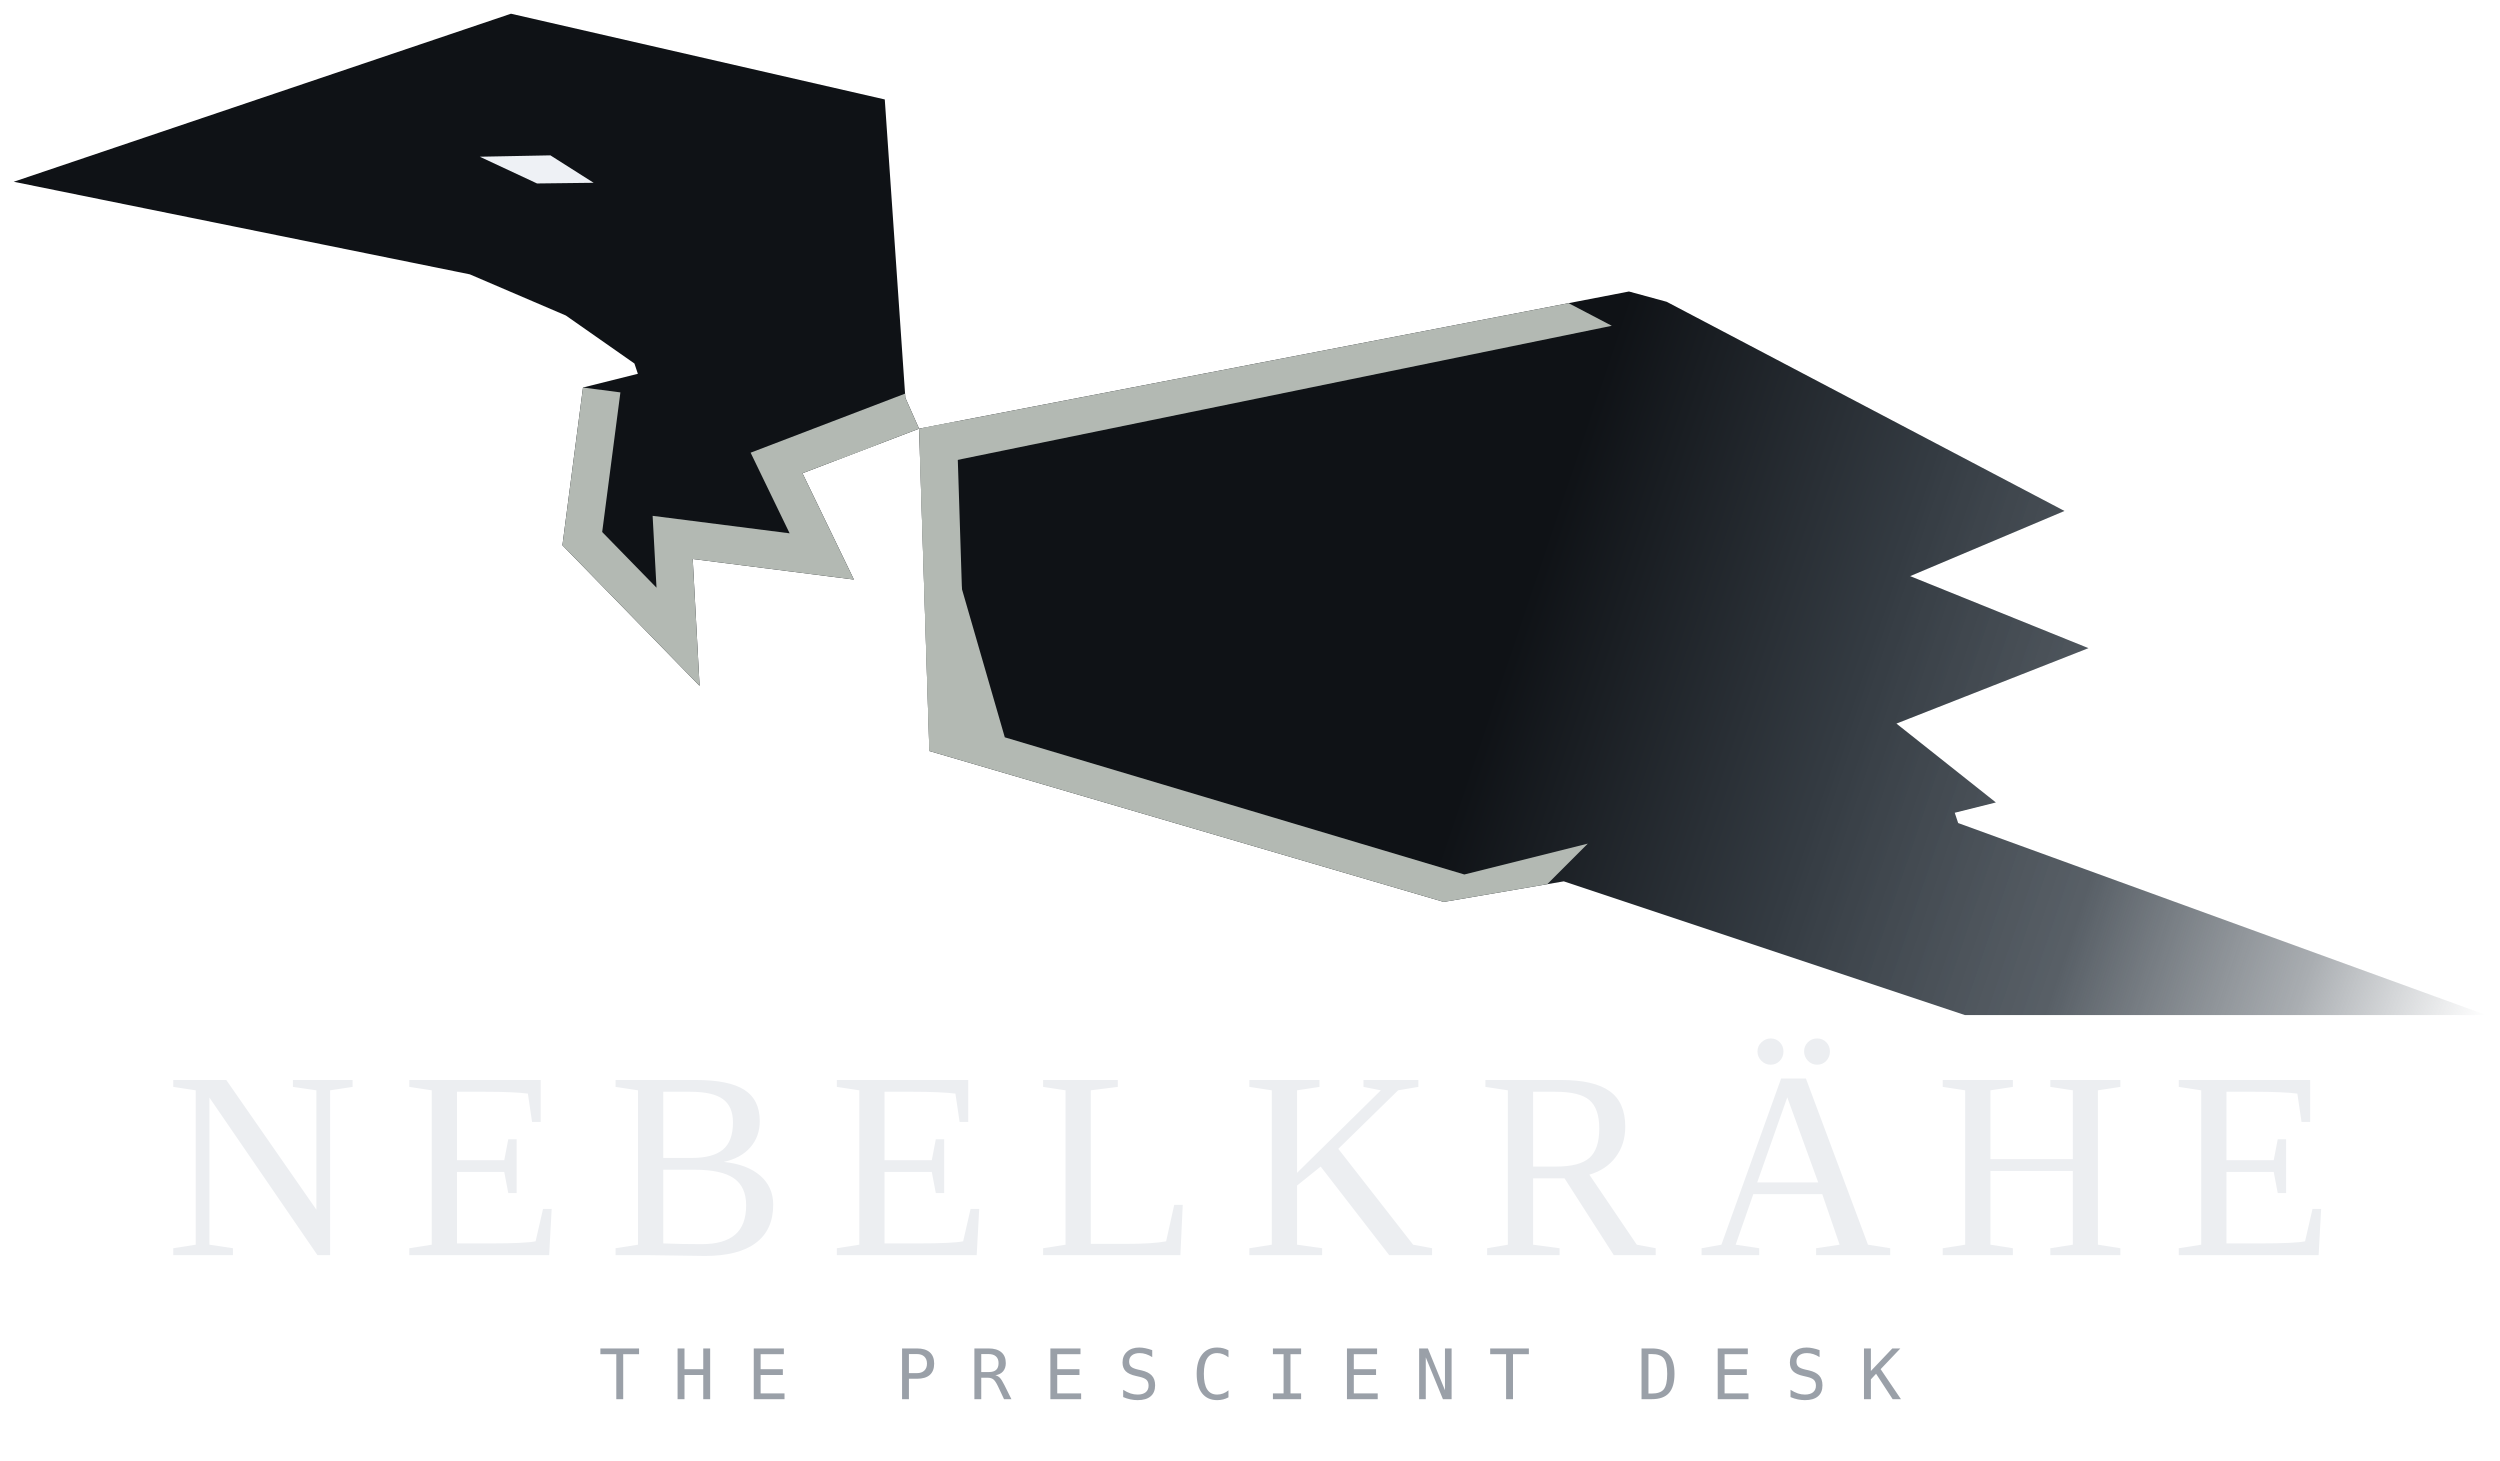
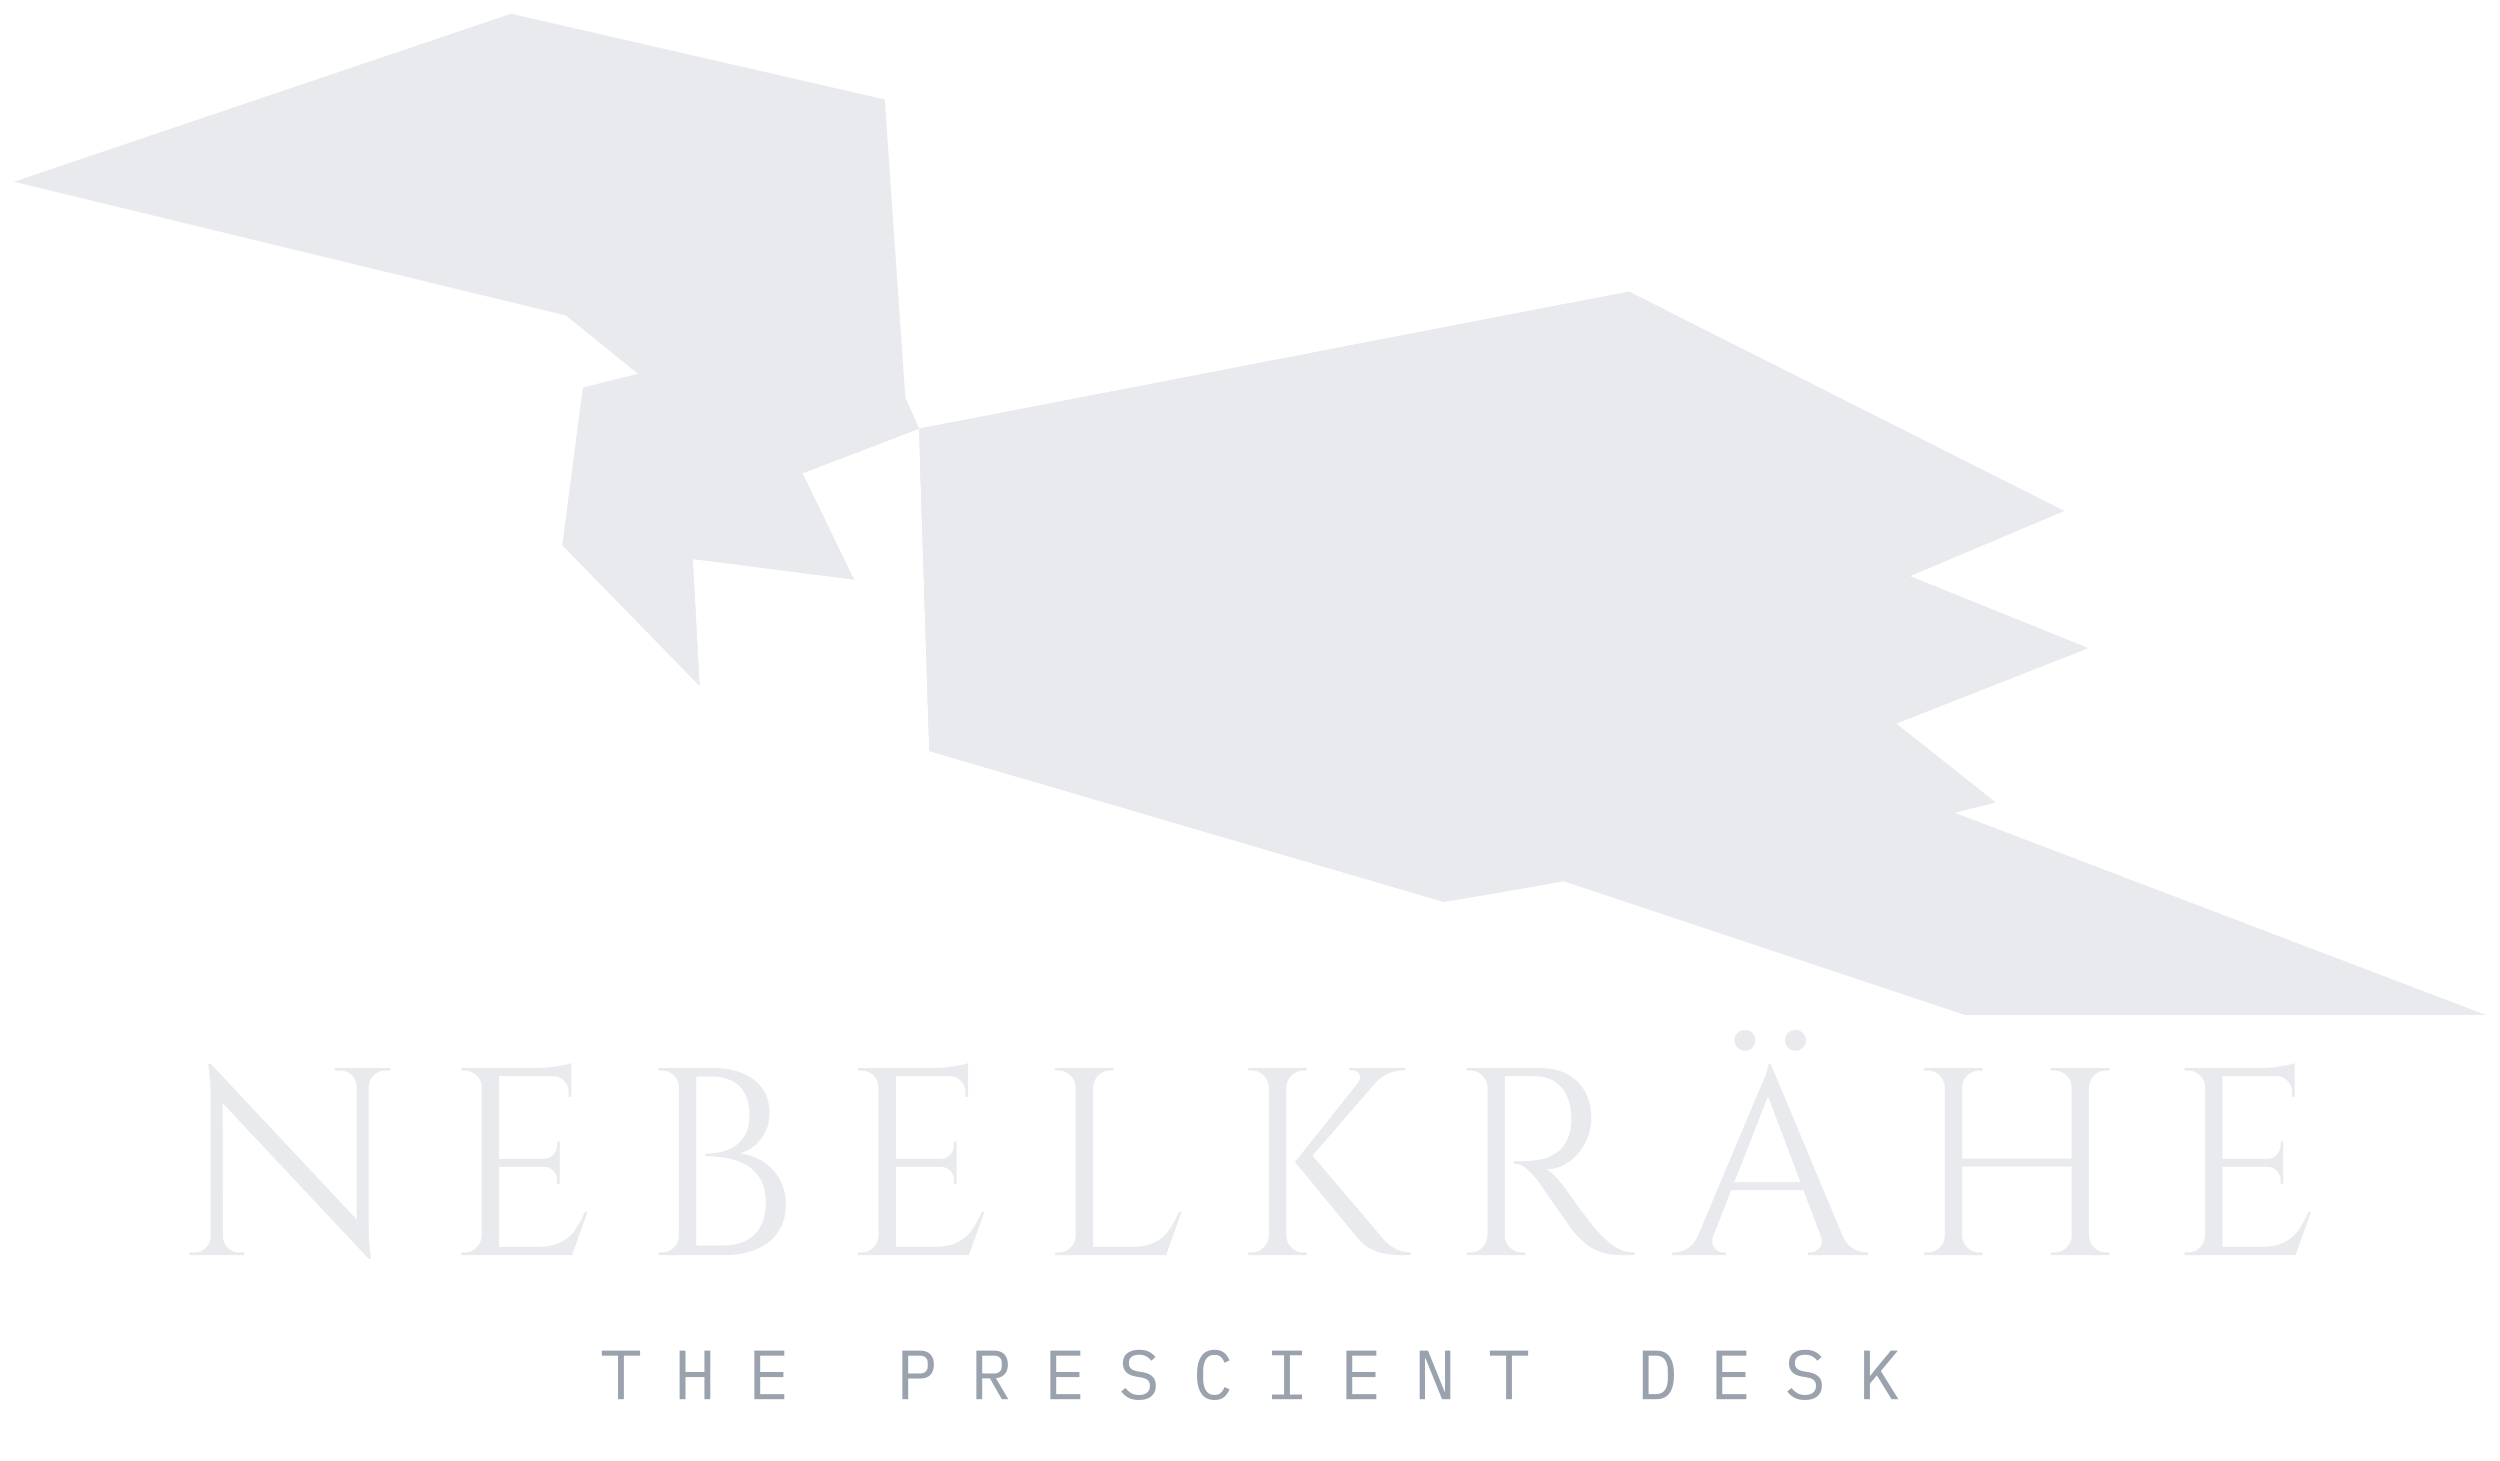
- <svg xmlns="http://www.w3.org/2000/svg" viewBox="0 0 729 426" width="729" height="426" role="img" aria-label="NebelKrähe">
+ <svg xmlns="http://www.w3.org/2000/svg" viewBox="0 0 729 426" width="729" height="426" role="img" aria-label="NebelKrähe" shape-rendering="geometricPrecision">
  <defs>
-     <linearGradient id="fog" gradientUnits="userSpaceOnUse" x1="4" y1="53" x2="725" y2="296">
-       <stop offset="0.00" stop-color="#0f1216" stop-opacity="1.0" />
-       <stop offset="0.60" stop-color="#0f1216" stop-opacity="1.0" />
-       <stop offset="0.73" stop-color="#343b42" stop-opacity="1.0" />
-       <stop offset="0.84" stop-color="#464e56" stop-opacity="0.9" />
-       <stop offset="0.93" stop-color="#535b63" stop-opacity="0.5" />
-       <stop offset="1.00" stop-color="#5d656d" stop-opacity="0.0" />
-     </linearGradient>
-     <clipPath id="body">
-       <path d="M149 4 L258 29 L264 116 L268 125 L475 85 L486 88 L602 149 L557 168 L609 189 L553 211 L582 234 L570 237 L571 240 L725 296 L573 296 L456 257 L421 263 L271 219 L268 125 L234 138 L249 169 L202 163 L204 200 L164 159 L170 113 L186 109 L185 106 L165 92 L137 80 L4 53 Z" />
+     <clipPath id="clvreverse">
+       <path d="M149 4 L258 29 L264 116 L268 125 L475 85 L602 149 L557 168 L609 189 L553 211 L582 234 L570 237 L725 296 L573 296 L456 257 L421 263 L271 219 L268 125 L234 138 L249 169 L202 163 L204 200 L164 159 L170 113 L186 109 L165 92 L4 53 Z" />
    </clipPath>
  </defs>
-   <path d="M149 4 L258 29 L264 116 L268 125 L475 85 L486 88 L602 149 L557 168 L609 189 L553 211 L582 234 L570 237 L571 240 L725 296 L573 296 L456 257 L421 263 L271 219 L268 125 L234 138 L249 169 L202 163 L204 200 L164 159 L170 113 L186 109 L185 106 L165 92 L137 80 L4 53 Z" fill="url(#fog)" />
-   <g clip-path="url(#body)" fill="#b3b9b3" stroke="#b3b9b3" stroke-linejoin="miter" stroke-miterlimit="4">
-     <path d="M386 51 L470 95 L270 136 L267 102 L386 51 Z" stroke-width="0" />
-     <path d="M242 127 L269 132 L293 215 L427 255 L463 246 L441 268 L314 280 L236 207 L238 169 L252 173 L242 127 Z" stroke-width="0" />
+   <path d="M149 4 L258 29 L264 116 L268 125 L475 85 L602 149 L557 168 L609 189 L553 211 L582 234 L570 237 L725 296 L573 296 L456 257 L421 263 L271 219 L268 125 L234 138 L249 169 L202 163 L204 200 L164 159 L170 113 L186 109 L165 92 L4 53 Z" fill="#e8eaed" />
+   <g clip-path="url(#clvreverse)" fill="#e8eaed" stroke="#e8eaed" stroke-linejoin="miter" stroke-miterlimit="12">
+     <path d="M386 51 L470 95 L270 136 L267 102 Z" stroke-width="0" />
+     <path d="M269 132 L293 215 L427 255 L463 246 L441 268 L314 280 L236 207 L238 169 L252 173 Z" stroke-width="0" />
+     <path d="M269 132 L378 155 L322 170 L400 188 L330 204 L376 219 L336 227 L272 226 Z" stroke-width="0" />
    <path d="M271 219 L268 125 L234 138 L249 169 L202 163 L204 200 L164 159 L170 113" fill="none" stroke-width="22" stroke-linecap="butt" />
  </g>
-   <path d="M139.9 45.7 L160.5 45.3 L173.1 53.3 L156.6 53.5 Z" fill="#eef1f5" />
-   <text x="364.5" y="366.0" text-anchor="middle" font-family="'Cinzel','Trajan Pro',Georgia,'Times New Roman',serif" font-size="78.0" letter-spacing="12.5" fill="#eceef1">NEBELKRÄHE</text>
-   <text x="364.5" y="408.0" text-anchor="middle" font-family="ui-monospace,Menlo,Consolas,monospace" font-size="20.3" letter-spacing="9.4" fill="#9aa0a8">THE PRESCIENT DESK</text>
+   <g transform="translate(51.67,366.00)">
+     <path d="M9.83 -55.77 55.15 -7.41 55.85 1.09 10.53 -47.19ZM9.98 -5.54V0.00H3.51V-0.78Q3.51 -0.78 4.21 -0.78Q4.91 -0.78 4.99 -0.78Q6.94 -0.78 8.35 -2.18Q9.75 -3.59 9.75 -5.54ZM13.34 -5.54Q13.34 -3.59 14.74 -2.18Q16.15 -0.78 18.10 -0.78Q18.17 -0.78 18.88 -0.78Q19.58 -0.78 19.58 -0.78V0.00H13.10V-5.54ZM9.83 -55.77 13.26 -51.40 13.34 0.00H9.75V-46.02Q9.75 -50.00 9.40 -52.88Q9.05 -55.77 9.05 -55.77ZM55.85 -54.60V-8.89Q55.85 -6.40 56.00 -4.09Q56.16 -1.79 56.35 -0.35Q56.55 1.09 56.55 1.09H55.85L52.34 -3.04V-54.60ZM62.09 -54.60V-53.82Q62.09 -53.82 61.39 -53.82Q60.68 -53.82 60.68 -53.82Q58.73 -53.82 57.33 -52.45Q55.93 -51.09 55.85 -49.06H55.61V-54.60ZM46.02 -54.60H52.49V-49.06H52.34Q52.26 -51.09 50.89 -52.45Q49.53 -53.82 47.50 -53.82Q47.50 -53.82 46.80 -53.82Q46.10 -53.82 46.02 -53.82Z M93.85 -54.60V0.00H88.78V-54.60ZM114.91 -2.42V0.00H93.62V-2.42ZM111.56 -28.08V-25.74H93.62V-28.08ZM114.91 -54.60V-52.18H93.62V-54.60ZM119.67 -12.64 115.15 0.00H102.20L105.01 -2.42Q109.14 -2.42 111.75 -3.71Q114.37 -4.99 116.01 -7.33Q117.64 -9.67 118.89 -12.64ZM111.56 -25.90V-20.75H110.78V-21.92Q110.78 -23.48 109.69 -24.61Q108.60 -25.74 107.04 -25.74V-25.90ZM111.56 -33.07V-27.92H107.04V-28.08Q108.60 -28.16 109.69 -29.29Q110.78 -30.42 110.78 -31.98V-33.07ZM114.91 -52.42V-46.18H114.13V-47.58Q114.13 -49.45 112.81 -50.82Q111.48 -52.18 109.53 -52.26V-52.42ZM114.91 -56.00V-53.74L105.40 -54.60Q107.11 -54.60 109.03 -54.83Q110.94 -55.07 112.57 -55.38Q114.21 -55.69 114.91 -56.00ZM89.02 -5.69V0.00H82.78V-0.78Q82.78 -0.78 83.28 -0.78Q83.79 -0.78 83.79 -0.78Q85.82 -0.78 87.26 -2.22Q88.71 -3.67 88.78 -5.69ZM89.02 -48.91H88.78Q88.78 -50.93 87.30 -52.38Q85.82 -53.82 83.79 -53.82Q83.79 -53.82 83.32 -53.82Q82.86 -53.82 82.86 -53.82L82.78 -54.60H89.02Z M147.54 -54.60H155.81Q161.27 -54.60 165.05 -52.96Q168.83 -51.32 170.78 -48.40Q172.73 -45.47 172.73 -41.57Q172.73 -38.30 171.48 -35.84Q170.24 -33.38 168.29 -31.86Q166.34 -30.34 164.15 -29.72Q168.29 -29.09 171.29 -26.99Q174.29 -24.88 175.89 -21.72Q177.49 -18.56 177.49 -14.66Q177.49 -10.30 175.38 -6.98Q173.28 -3.67 169.18 -1.83Q165.09 0.00 159.32 0.00H150.66Q150.66 0.00 150.70 -0.70Q150.74 -1.40 150.74 -2.11Q150.74 -2.81 150.74 -2.81H159.00Q163.06 -2.81 165.87 -4.25Q168.68 -5.69 170.16 -8.50Q171.64 -11.31 171.64 -15.21Q171.64 -19.58 169.96 -22.31Q168.29 -25.04 165.63 -26.44Q162.98 -27.85 159.90 -28.35Q156.82 -28.86 154.01 -28.86V-29.56Q155.81 -29.56 157.99 -29.95Q160.17 -30.34 162.20 -31.51Q164.23 -32.68 165.56 -34.98Q166.88 -37.28 166.88 -41.03Q166.88 -44.54 165.59 -47.03Q164.31 -49.53 161.77 -50.82Q159.24 -52.10 155.49 -52.10H148.32Q148.32 -52.18 148.12 -52.77Q147.93 -53.35 147.73 -53.98Q147.54 -54.60 147.54 -54.60ZM151.36 -54.60V0.00H146.29V-54.60ZM146.52 -5.69V0.00H140.28L140.36 -0.78Q140.52 -0.78 140.87 -0.78Q141.22 -0.78 141.30 -0.78Q143.33 -0.78 144.81 -2.22Q146.29 -3.67 146.29 -5.69ZM146.52 -48.91H146.29Q146.29 -50.93 144.81 -52.38Q143.33 -53.82 141.30 -53.82Q141.22 -53.82 140.87 -53.82Q140.52 -53.82 140.36 -53.82L140.28 -54.60H146.52Z M209.57 -54.60V0.00H204.50V-54.60ZM230.63 -2.42V0.00H209.33V-2.42ZM227.27 -28.08V-25.74H209.33V-28.08ZM230.63 -54.60V-52.18H209.33V-54.60ZM235.39 -12.64 230.86 0.00H217.91L220.72 -2.42Q224.86 -2.42 227.47 -3.71Q230.08 -4.99 231.72 -7.33Q233.36 -9.67 234.61 -12.64ZM227.27 -25.90V-20.75H226.49V-21.92Q226.49 -23.48 225.40 -24.61Q224.31 -25.74 222.75 -25.74V-25.90ZM227.27 -33.07V-27.92H222.75V-28.08Q224.31 -28.16 225.40 -29.29Q226.49 -30.42 226.49 -31.98V-33.07ZM230.63 -52.42V-46.18H229.85V-47.58Q229.85 -49.45 228.52 -50.82Q227.20 -52.18 225.25 -52.26V-52.42ZM230.63 -56.00V-53.74L221.11 -54.60Q222.83 -54.60 224.74 -54.83Q226.65 -55.07 228.29 -55.38Q229.93 -55.69 230.63 -56.00ZM204.73 -5.69V0.00H198.49V-0.78Q198.49 -0.78 199.00 -0.78Q199.51 -0.78 199.51 -0.78Q201.53 -0.78 202.98 -2.22Q204.42 -3.67 204.50 -5.69ZM204.73 -48.91H204.50Q204.50 -50.93 203.02 -52.38Q201.53 -53.82 199.51 -53.82Q199.51 -53.82 199.04 -53.82Q198.57 -53.82 198.57 -53.82L198.49 -54.60H204.73Z M267.07 -54.60V0.00H262.00V-54.60ZM288.13 -2.42V0.00H266.84V-2.42ZM292.89 -12.64 288.37 0.00H275.42L278.23 -2.42Q282.36 -2.42 284.97 -3.71Q287.59 -4.99 289.23 -7.33Q290.86 -9.67 292.11 -12.64ZM262.24 -5.69V0.00H256.00V-0.78Q256.00 -0.78 256.50 -0.78Q257.01 -0.78 257.01 -0.78Q259.04 -0.78 260.48 -2.22Q261.93 -3.67 262.00 -5.69ZM262.24 -48.91H262.00Q261.93 -50.93 260.48 -52.38Q259.04 -53.82 257.01 -53.82Q257.01 -53.82 256.50 -53.82Q256.00 -53.82 256.00 -53.82V-54.60H262.24ZM266.84 -48.91V-54.60H273.08V-53.82Q273.00 -53.82 272.53 -53.82Q272.07 -53.82 272.07 -53.82Q270.04 -53.82 268.60 -52.38Q267.15 -50.93 267.07 -48.91Z M330.20 -30.03 352.35 -3.98Q353.99 -2.42 355.66 -1.64Q357.34 -0.86 359.76 -0.78V0.00H356.40Q355.62 0.00 354.18 -0.12Q352.74 -0.23 351.06 -0.66Q349.38 -1.09 347.71 -1.99Q346.03 -2.89 344.70 -4.45Q344.70 -4.45 343.34 -6.08Q341.97 -7.72 339.83 -10.30Q337.68 -12.87 335.30 -15.79Q332.93 -18.72 330.78 -21.29Q328.64 -23.87 327.27 -25.51Q325.91 -27.14 325.91 -27.14ZM352.74 -54.05 329.42 -27.14H325.91L347.36 -54.05ZM358.12 -54.60V-53.90H357.81Q355.23 -53.90 353.01 -52.88Q350.79 -51.87 349.23 -50.08L344.31 -50.23Q345.33 -51.56 344.66 -52.73Q344.00 -53.90 342.44 -53.90H341.66V-54.60H357.81ZM323.41 -54.60V0.00H318.34V-54.60ZM318.57 -5.69V0.00H312.33V-0.78Q312.33 -0.78 312.84 -0.78Q313.35 -0.78 313.35 -0.78Q315.38 -0.78 316.82 -2.22Q318.26 -3.67 318.34 -5.69ZM318.57 -48.91H318.34Q318.26 -50.93 316.82 -52.38Q315.38 -53.82 313.35 -53.82Q313.35 -53.82 312.84 -53.82Q312.33 -53.82 312.33 -53.82V-54.60H318.57ZM323.18 -5.69H323.41Q323.49 -3.67 324.93 -2.22Q326.37 -0.78 328.40 -0.78Q328.40 -0.78 328.87 -0.78Q329.34 -0.78 329.42 -0.78V0.00H323.18ZM323.18 -48.91V-54.60H329.42V-53.82Q329.34 -53.82 328.87 -53.82Q328.40 -53.82 328.40 -53.82Q326.37 -53.82 324.93 -52.38Q323.49 -50.93 323.41 -48.91Z M386.14 -54.60H397.14Q400.65 -54.60 403.50 -53.59Q406.34 -52.57 408.29 -50.66Q410.24 -48.75 411.30 -46.06Q412.35 -43.37 412.35 -39.94Q412.35 -36.19 410.59 -32.76Q408.84 -29.33 405.84 -27.18Q402.83 -25.04 399.09 -25.04Q400.42 -24.49 401.98 -22.82Q403.54 -21.14 404.71 -19.58Q404.71 -19.58 405.76 -18.06Q406.81 -16.54 408.41 -14.35Q410.01 -12.17 411.65 -10.06Q413.29 -7.96 414.46 -6.71Q416.02 -4.99 417.58 -3.67Q419.14 -2.34 420.97 -1.56Q422.80 -0.78 425.06 -0.78V0.00H420.77Q417.19 0.00 414.57 -1.09Q411.96 -2.18 410.17 -3.78Q408.37 -5.38 407.12 -6.86Q406.89 -7.18 405.84 -8.66Q404.78 -10.14 403.34 -12.21Q401.90 -14.27 400.49 -16.30Q399.09 -18.33 398.08 -19.77Q397.06 -21.22 396.91 -21.45Q395.42 -23.40 393.63 -25.04Q391.84 -26.68 389.73 -26.68V-27.46Q389.73 -27.46 390.94 -27.42Q392.15 -27.38 393.86 -27.46Q395.89 -27.53 398.31 -28.08Q400.73 -28.63 402.83 -30.34Q404.94 -32.06 406.03 -35.57Q406.27 -36.43 406.42 -37.71Q406.58 -39.00 406.50 -40.25Q406.42 -45.55 403.81 -48.71Q401.20 -51.87 396.83 -52.10Q394.64 -52.26 392.34 -52.22Q390.04 -52.18 388.48 -52.18Q386.92 -52.18 386.92 -52.18Q386.92 -52.26 386.73 -52.84Q386.53 -53.43 386.34 -54.02Q386.14 -54.60 386.14 -54.60ZM387.16 -54.60V0.00H382.09V-54.60ZM382.32 -5.69V0.00H376.08V-0.78Q376.08 -0.78 376.59 -0.78Q377.09 -0.78 377.09 -0.78Q379.12 -0.78 380.56 -2.22Q382.01 -3.67 382.09 -5.69ZM382.32 -48.91H382.09Q382.01 -50.93 380.56 -52.38Q379.12 -53.82 377.09 -53.82Q377.09 -53.82 376.59 -53.82Q376.08 -53.82 376.08 -53.82V-54.60H382.32ZM386.92 -5.69H387.16Q387.16 -3.67 388.64 -2.22Q390.12 -0.78 392.15 -0.78Q392.15 -0.78 392.62 -0.78Q393.08 -0.78 393.08 -0.78V0.00H386.92Z M464.71 -55.69 487.80 -0.47H481.17L463.15 -48.28ZM447.94 -5.69Q447.39 -4.13 447.78 -3.04Q448.17 -1.95 449.07 -1.36Q449.97 -0.78 450.90 -0.78H451.60V0.00H435.93V-0.78Q435.93 -0.78 436.28 -0.78Q436.63 -0.78 436.63 -0.78Q438.42 -0.78 440.33 -1.91Q442.24 -3.04 443.49 -5.69ZM464.71 -55.69 465.41 -50.23 445.83 -0.23H441.15L461.12 -47.66Q461.12 -47.66 461.55 -48.63Q461.98 -49.61 462.56 -51.01Q463.15 -52.42 463.58 -53.74Q464.01 -55.07 464.01 -55.69ZM475.71 -21.29V-18.95H451.29V-21.29ZM479.22 -5.69H485.61Q486.78 -3.04 488.73 -1.91Q490.68 -0.78 492.48 -0.78Q492.48 -0.78 492.79 -0.78Q493.10 -0.78 493.10 -0.78V0.00H475.55V-0.78H476.25Q477.73 -0.78 478.90 -2.07Q480.07 -3.35 479.22 -5.69ZM457.14 -59.59Q455.89 -59.59 455.00 -60.49Q454.10 -61.39 454.10 -62.63Q454.10 -63.96 455.00 -64.82Q455.89 -65.68 457.14 -65.68Q458.47 -65.68 459.33 -64.82Q460.18 -63.96 460.18 -62.63Q460.18 -61.39 459.33 -60.49Q458.47 -59.59 457.14 -59.59ZM471.88 -59.59Q470.64 -59.59 469.74 -60.49Q468.84 -61.39 468.84 -62.63Q468.84 -63.96 469.74 -64.82Q470.64 -65.68 471.88 -65.68Q473.13 -65.68 474.03 -64.82Q474.93 -63.96 474.93 -62.63Q474.93 -61.39 474.03 -60.49Q473.13 -59.59 471.88 -59.59Z M557.47 -54.60V0.00H552.40V-54.60ZM520.50 -54.60V0.00H515.43V-54.60ZM553.10 -28.16V-25.82H519.72V-28.16ZM515.66 -5.69V0.00H509.42V-0.78Q509.42 -0.78 509.93 -0.78Q510.44 -0.78 510.44 -0.78Q512.46 -0.78 513.91 -2.22Q515.35 -3.67 515.43 -5.69ZM515.66 -48.91H515.43Q515.35 -50.93 513.91 -52.38Q512.46 -53.82 510.44 -53.82Q510.44 -53.82 509.93 -53.82Q509.42 -53.82 509.42 -53.82V-54.60H515.66ZM520.26 -5.69H520.50Q520.58 -3.67 522.02 -2.22Q523.46 -0.78 525.49 -0.78Q525.49 -0.78 525.96 -0.78Q526.43 -0.78 526.50 -0.78V0.00H520.26ZM520.26 -48.91V-54.60H526.50V-53.82Q526.43 -53.82 525.96 -53.82Q525.49 -53.82 525.49 -53.82Q523.46 -53.82 522.02 -52.38Q520.58 -50.93 520.50 -48.91ZM552.63 -5.69V0.00H546.39V-0.78Q546.47 -0.78 546.94 -0.78Q547.41 -0.78 547.41 -0.78Q549.44 -0.78 550.92 -2.22Q552.40 -3.67 552.40 -5.69ZM552.63 -48.91H552.40Q552.40 -50.93 550.92 -52.38Q549.44 -53.82 547.41 -53.82Q547.41 -53.82 546.94 -53.82Q546.47 -53.82 546.39 -53.82V-54.60H552.63ZM557.24 -5.69H557.47Q557.55 -3.67 558.99 -2.22Q560.43 -0.78 562.46 -0.78Q562.46 -0.78 562.97 -0.78Q563.48 -0.78 563.48 -0.78V0.00H557.24ZM557.24 -48.91V-54.60H563.48V-53.82Q563.48 -53.82 562.97 -53.82Q562.46 -53.82 562.46 -53.82Q560.43 -53.82 558.99 -52.38Q557.55 -50.93 557.47 -48.91Z M596.41 -54.60V0.00H591.34V-54.60ZM617.47 -2.42V0.00H596.18V-2.42ZM614.12 -28.08V-25.74H596.18V-28.08ZM617.47 -54.60V-52.18H596.18V-54.60ZM622.23 -12.64 617.71 0.00H604.76L607.57 -2.42Q611.70 -2.42 614.31 -3.71Q616.93 -4.99 618.56 -7.33Q620.20 -9.67 621.45 -12.64ZM614.12 -25.90V-20.75H613.34V-21.92Q613.34 -23.48 612.25 -24.61Q611.15 -25.74 609.59 -25.74V-25.90ZM614.12 -33.07V-27.92H609.59V-28.08Q611.15 -28.16 612.25 -29.29Q613.34 -30.42 613.34 -31.98V-33.07ZM617.47 -52.42V-46.18H616.69V-47.58Q616.69 -49.45 615.37 -50.82Q614.04 -52.18 612.09 -52.26V-52.42ZM617.47 -56.00V-53.74L607.96 -54.60Q609.67 -54.60 611.58 -54.83Q613.49 -55.07 615.13 -55.38Q616.77 -55.69 617.47 -56.00ZM591.58 -5.69V0.00H585.34V-0.78Q585.34 -0.78 585.84 -0.78Q586.35 -0.78 586.35 -0.78Q588.38 -0.78 589.82 -2.22Q591.26 -3.67 591.34 -5.69ZM591.58 -48.91H591.34Q591.34 -50.93 589.86 -52.38Q588.38 -53.82 586.35 -53.82Q586.35 -53.82 585.88 -53.82Q585.41 -53.82 585.41 -53.82L585.34 -54.60H591.58Z" fill="#e8eaed" />
+   </g>
+   <g transform="translate(174.98,408.00)">
+     <path d="M6.94 -12.69V0.00H5.24V-12.69H0.51V-14.17H11.67V-12.69Z M30.43 -6.44H24.91V0.00H23.20V-14.17H24.91V-7.92H30.43V-14.17H32.14V0.00H30.43Z M44.99 0.00V-14.17H53.72V-12.69H46.69V-7.92H53.47V-6.44H46.69V-1.48H53.72V0.00Z M88.15 0.00V-14.17H93.30Q95.27 -14.17 96.31 -13.09Q97.34 -12.02 97.34 -10.09Q97.34 -8.16 96.31 -7.08Q95.27 -6.01 93.30 -6.01H89.85V0.00ZM89.85 -7.49H93.26Q94.34 -7.49 94.94 -8.03Q95.54 -8.57 95.54 -9.56V-10.62Q95.54 -11.61 94.94 -12.15Q94.34 -12.69 93.26 -12.69H89.85Z M111.43 0.00H109.73V-14.17H114.88Q116.85 -14.17 117.89 -13.09Q118.92 -12.02 118.92 -10.09Q118.92 -8.36 118.03 -7.33Q117.14 -6.29 115.43 -6.13L119.04 0.00H117.14L113.69 -6.05H111.43ZM114.84 -7.49Q115.92 -7.49 116.52 -8.03Q117.12 -8.57 117.12 -9.56V-10.62Q117.12 -11.61 116.52 -12.15Q115.92 -12.69 114.84 -12.69H111.43V-7.49Z M131.31 0.00V-14.17H140.04V-12.69H133.01V-7.92H139.79V-6.44H133.01V-1.48H140.04V0.00Z M157.11 0.24Q155.20 0.24 153.98 -0.46Q152.77 -1.16 151.97 -2.25L153.21 -3.27Q154.04 -2.23 154.97 -1.73Q155.89 -1.22 157.17 -1.22Q158.71 -1.22 159.53 -1.93Q160.34 -2.64 160.34 -3.92Q160.34 -4.95 159.75 -5.53Q159.16 -6.11 157.70 -6.35L156.11 -6.62Q155.08 -6.80 154.38 -7.17Q153.68 -7.53 153.25 -8.05Q152.83 -8.57 152.64 -9.19Q152.46 -9.80 152.46 -10.47Q152.46 -12.42 153.74 -13.42Q155.02 -14.41 157.19 -14.41Q158.90 -14.41 160.06 -13.84Q161.23 -13.28 161.94 -12.24L160.74 -11.21Q160.15 -11.98 159.32 -12.46Q158.49 -12.95 157.17 -12.95Q155.73 -12.95 154.96 -12.34Q154.19 -11.73 154.19 -10.52Q154.19 -9.56 154.76 -8.96Q155.34 -8.36 156.85 -8.10L158.37 -7.84Q159.40 -7.65 160.11 -7.29Q160.82 -6.92 161.26 -6.41Q161.70 -5.91 161.88 -5.28Q162.06 -4.65 162.06 -3.96Q162.06 -1.99 160.77 -0.87Q159.48 0.24 157.11 0.24Z M179.20 0.24Q176.60 0.24 175.33 -1.64Q174.06 -3.53 174.06 -7.08Q174.06 -10.64 175.33 -12.53Q176.60 -14.41 179.20 -14.41Q180.17 -14.41 180.88 -14.15Q181.59 -13.89 182.10 -13.44Q182.61 -12.99 182.95 -12.43Q183.30 -11.88 183.56 -11.31L182.10 -10.64Q181.92 -11.10 181.67 -11.52Q181.43 -11.94 181.09 -12.25Q180.76 -12.57 180.30 -12.75Q179.85 -12.93 179.20 -12.93Q177.51 -12.93 176.69 -11.65Q175.87 -10.37 175.87 -8.24V-5.93Q175.87 -3.80 176.69 -2.52Q177.51 -1.24 179.20 -1.24Q179.85 -1.24 180.30 -1.42Q180.76 -1.60 181.09 -1.92Q181.43 -2.23 181.67 -2.65Q181.92 -3.07 182.10 -3.53L183.56 -2.86Q183.30 -2.27 182.95 -1.73Q182.61 -1.18 182.10 -0.73Q181.59 -0.28 180.88 -0.02Q180.17 0.24 179.20 0.24Z M195.93 0.00V-1.36H199.46V-12.81H195.93V-14.17H204.69V-12.81H201.16V-1.36H204.69V0.00Z M217.63 0.00V-14.17H226.36V-12.69H219.33V-7.92H226.11V-6.44H219.33V-1.48H226.36V0.00Z M240.69 -11.94H240.55V0.00H239.00V-14.17H241.42L246.25 -2.23H246.39V-14.17H247.94V0.00H245.52Z M265.90 -12.69V0.00H264.20V-12.69H259.47V-14.17H270.63V-12.69Z M304.05 -14.17H308.01Q310.61 -14.17 311.88 -12.38Q313.16 -10.60 313.16 -7.08Q313.16 -3.57 311.88 -1.79Q310.61 0.00 308.01 0.00H304.05ZM307.93 -1.48Q309.63 -1.48 310.49 -2.66Q311.36 -3.84 311.36 -5.99V-8.18Q311.36 -10.33 310.49 -11.51Q309.63 -12.69 307.93 -12.69H305.75V-1.48Z M325.53 0.00V-14.17H334.26V-12.69H327.23V-7.92H334.01V-6.44H327.23V-1.48H334.26V0.00Z M351.33 0.24Q349.42 0.24 348.20 -0.46Q346.99 -1.16 346.19 -2.25L347.43 -3.27Q348.26 -2.23 349.19 -1.73Q350.11 -1.22 351.39 -1.22Q352.93 -1.22 353.75 -1.93Q354.56 -2.64 354.56 -3.92Q354.56 -4.95 353.97 -5.53Q353.38 -6.11 351.92 -6.35L350.33 -6.62Q349.30 -6.80 348.60 -7.17Q347.90 -7.53 347.47 -8.05Q347.05 -8.57 346.86 -9.19Q346.68 -9.80 346.68 -10.47Q346.68 -12.42 347.96 -13.42Q349.24 -14.41 351.41 -14.41Q353.12 -14.41 354.28 -13.84Q355.45 -13.28 356.16 -12.24L354.96 -11.21Q354.37 -11.98 353.54 -12.46Q352.71 -12.95 351.39 -12.95Q349.95 -12.95 349.18 -12.34Q348.41 -11.73 348.41 -10.52Q348.41 -9.56 348.98 -8.96Q349.56 -8.36 351.07 -8.10L352.59 -7.84Q353.62 -7.65 354.33 -7.29Q355.04 -6.92 355.48 -6.41Q355.92 -5.91 356.10 -5.28Q356.28 -4.65 356.28 -3.96Q356.28 -1.99 354.99 -0.87Q353.70 0.24 351.33 0.24Z M372.32 -6.94 370.29 -4.55V0.00H368.59V-14.17H370.29V-6.78H370.35L372.22 -9.14L376.40 -14.17H378.45L373.48 -8.20L378.59 0.00H376.60Z" fill="#9aa2ad" />
+   </g>
</svg>
